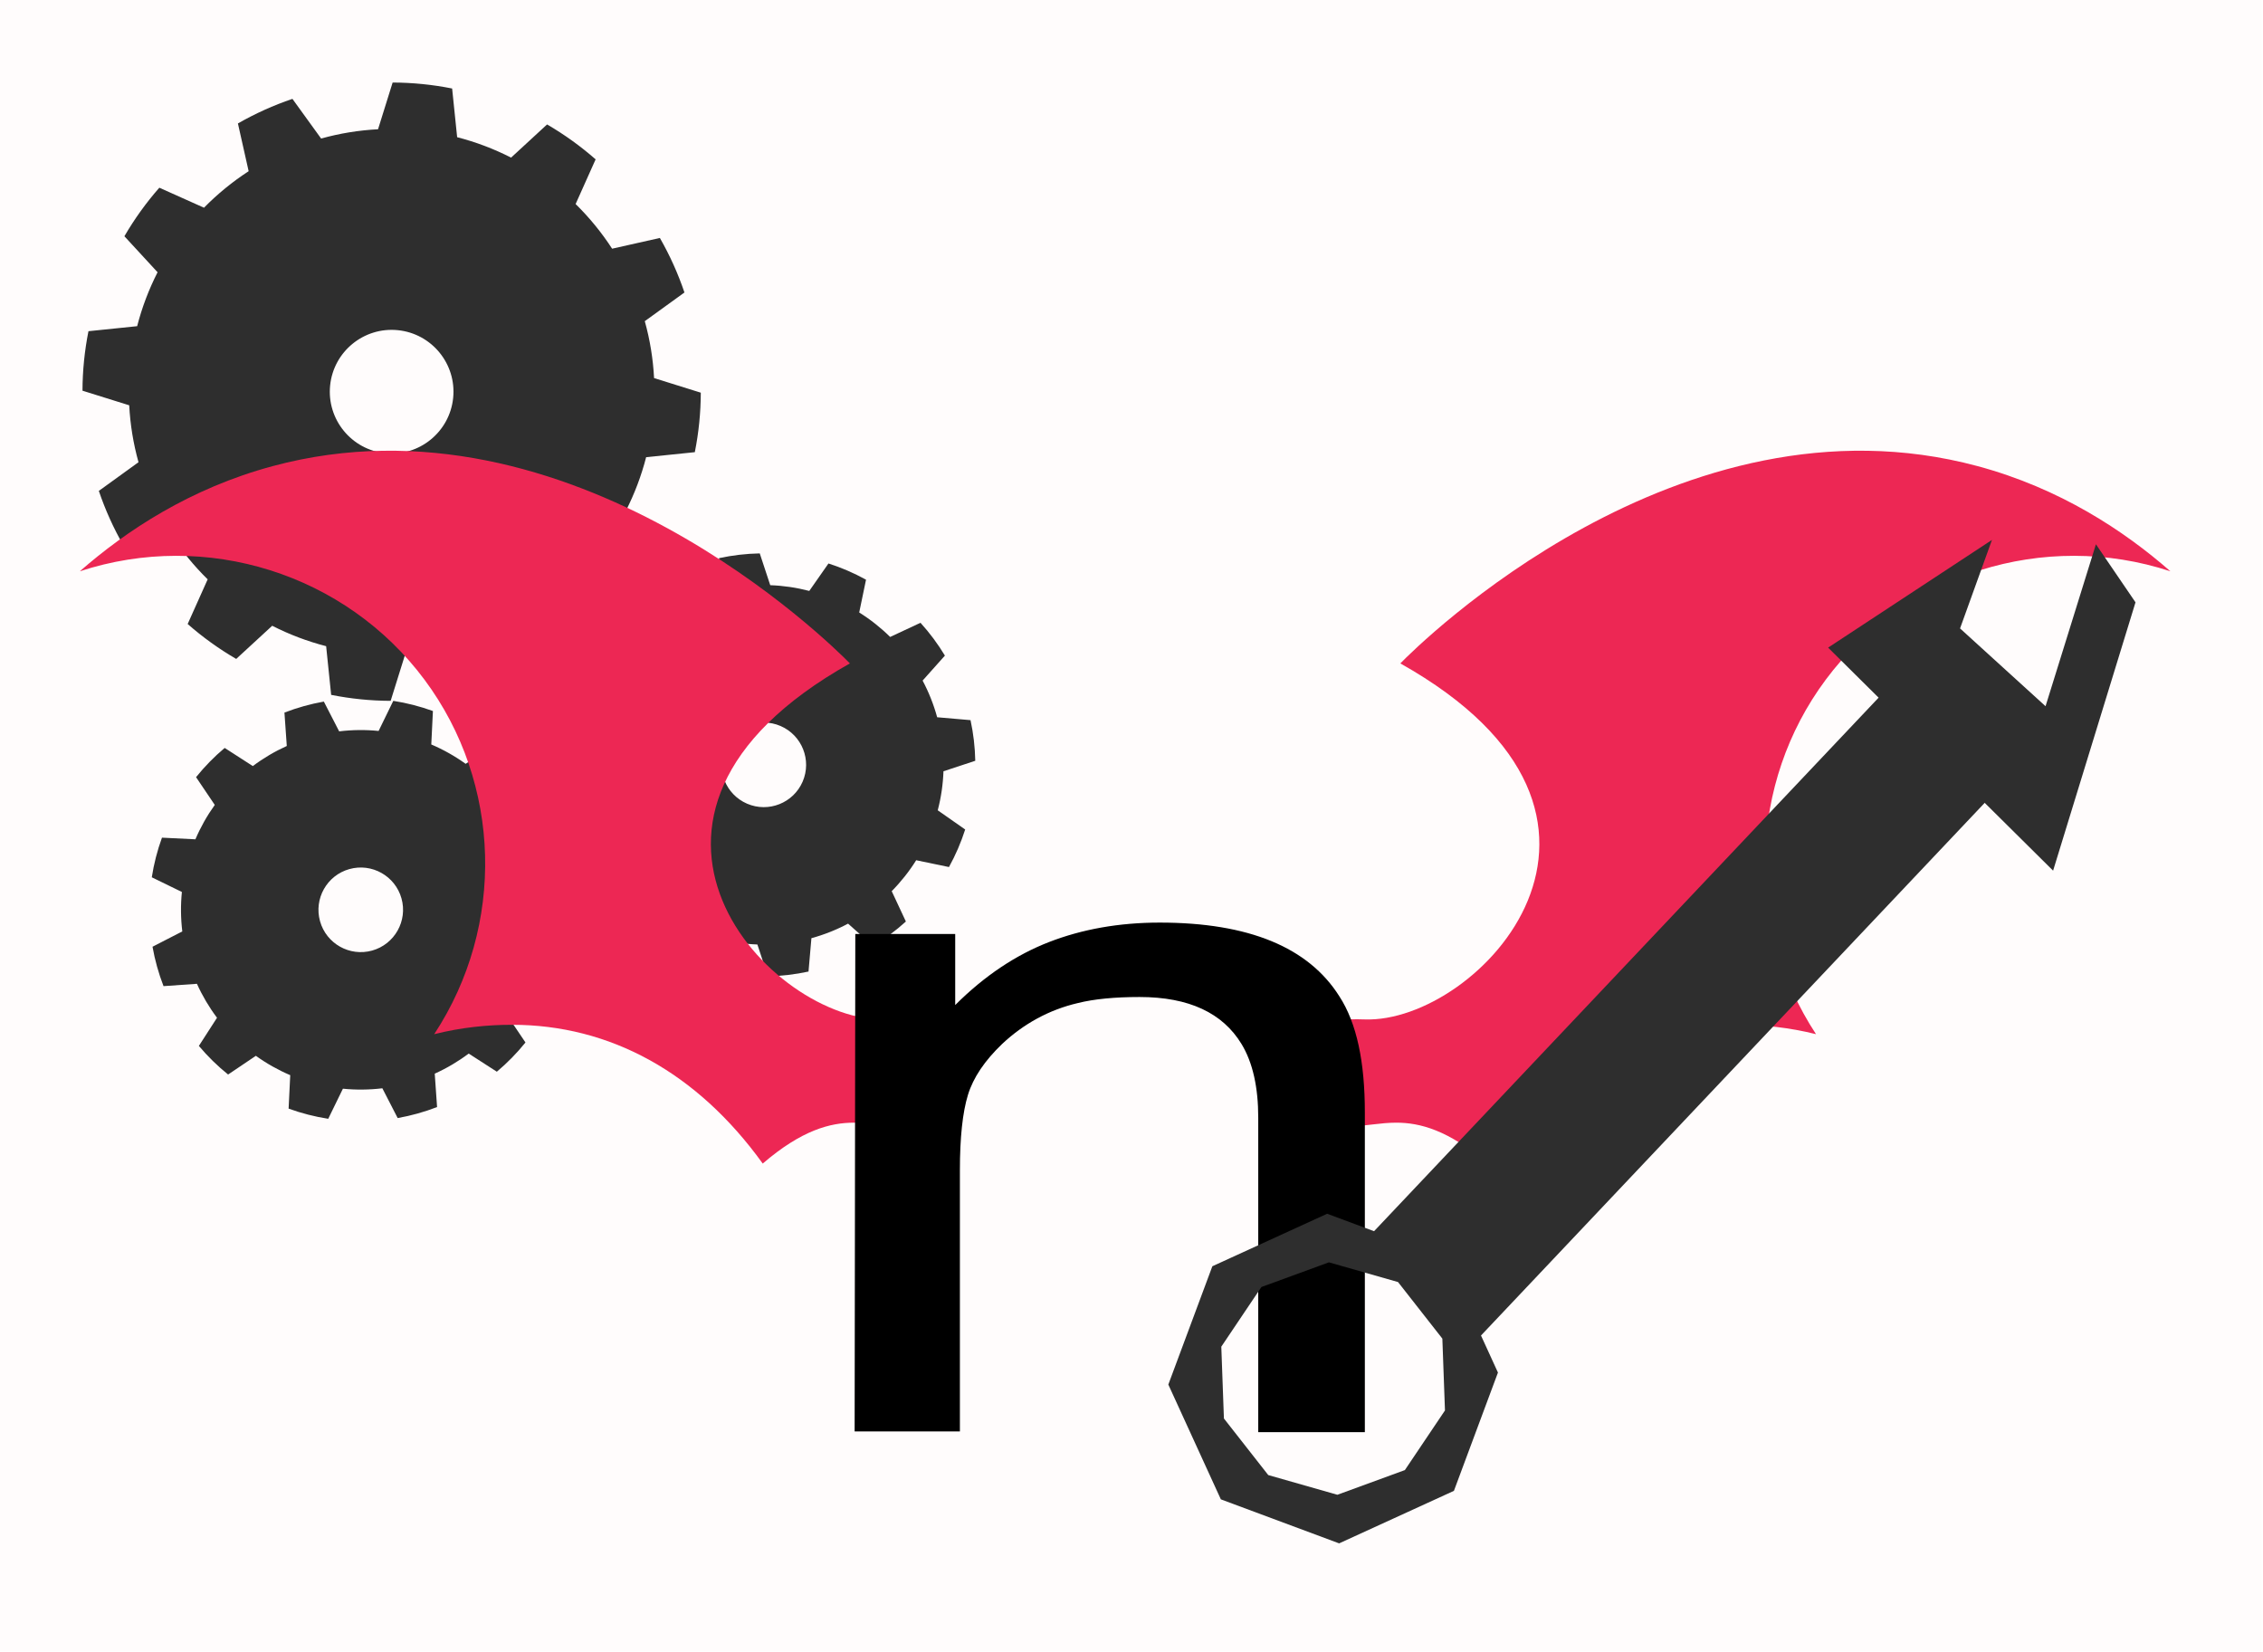
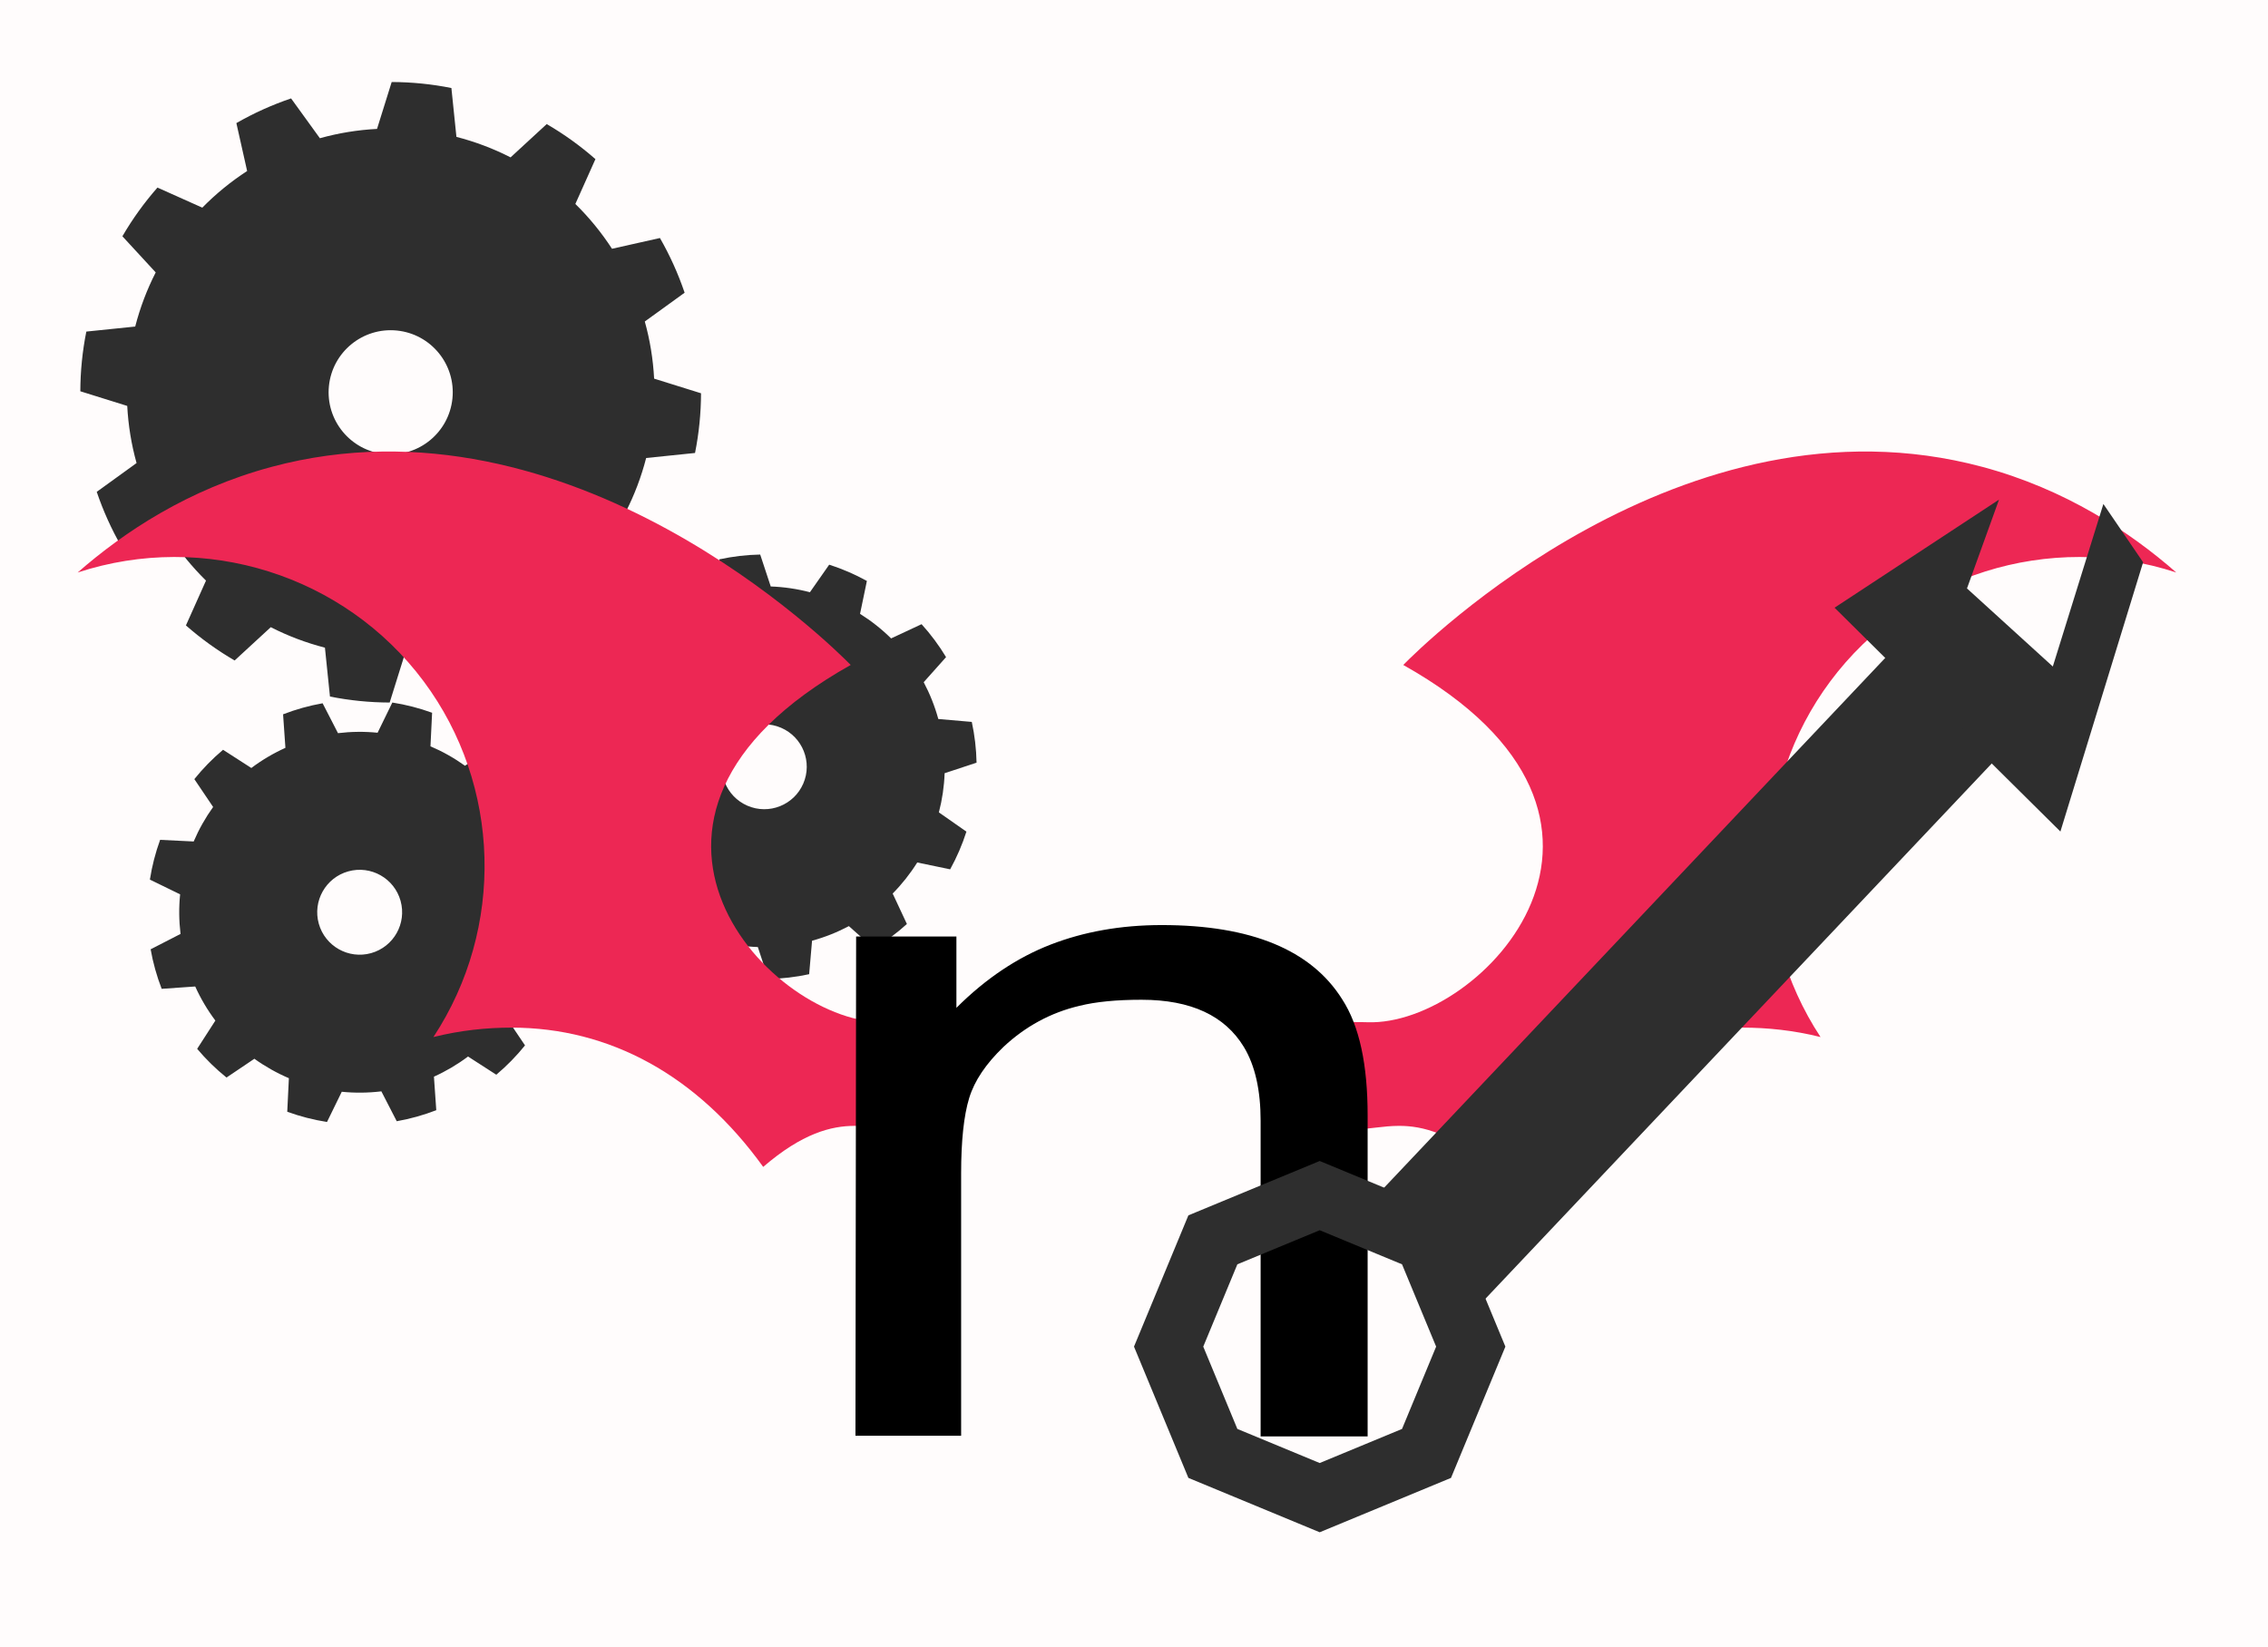
- <svg xmlns="http://www.w3.org/2000/svg" width="100%" height="100%" viewBox="0 0 914 667" version="1.1" xml:space="preserve" style="fill-rule:evenodd;clip-rule:evenodd;stroke-linejoin:round;stroke-miterlimit:2;">
-   <g>
-     <rect x="0" y="0" width="913.496" height="666.992" style="fill:#fffcfc;" />
-     <g id="Cogs">
-       <path d="M182.612,35.746l2.023,19.666c7.542,1.941 14.848,4.707 21.785,8.246l14.539,-13.397c6.976,4.057 13.542,8.781 19.606,14.105l-8.081,18.043c5.561,5.452 10.505,11.5 14.743,18.034l19.289,-4.333c4.013,7.002 7.337,14.376 9.926,22.019l-16.02,11.585c2.09,7.502 3.348,15.212 3.751,22.99l18.871,5.893c-0.026,8.07 -0.834,16.118 -2.413,24.032l-19.666,2.023c-1.941,7.542 -4.707,14.848 -8.246,21.785l13.397,14.539c-4.057,6.976 -8.781,13.542 -14.105,19.606l-18.043,-8.081c-5.452,5.561 -11.5,10.505 -18.034,14.743l4.333,19.289c-7.002,4.013 -14.376,7.337 -22.019,9.926l-11.585,-16.02c-7.502,2.09 -15.212,3.348 -22.99,3.751l-5.893,18.871c-8.07,-0.026 -16.118,-0.834 -24.032,-2.413l-2.023,-19.666c-7.542,-1.941 -14.848,-4.707 -21.785,-8.246l-14.539,13.397c-6.976,-4.057 -13.542,-8.781 -19.606,-14.105l8.081,-18.043c-5.561,-5.452 -10.505,-11.5 -14.743,-18.034l-19.289,4.333c-4.013,-7.002 -7.337,-14.376 -9.926,-22.019l16.02,-11.585c-2.09,-7.502 -3.348,-15.212 -3.751,-22.99l-18.871,-5.893c0.026,-8.07 0.834,-16.118 2.413,-24.032l19.666,-2.023c1.941,-7.542 4.707,-14.848 8.246,-21.785l-13.397,-14.539c4.057,-6.976 8.781,-13.542 14.105,-19.606l18.043,8.081c5.452,-5.561 11.5,-10.505 18.034,-14.743l-4.333,-19.289c7.002,-4.013 14.376,-7.337 22.019,-9.926l11.585,16.02c7.502,-2.09 15.212,-3.348 22.99,-3.751l5.893,-18.871c8.07,0.026 16.118,0.834 24.032,2.413Zm-21.937,97.604c13.714,1.377 23.73,13.629 22.353,27.343c-1.377,13.714 -13.629,23.73 -27.343,22.353c-13.714,-1.377 -23.73,-13.629 -22.353,-27.343c1.377,-13.714 13.629,-23.73 27.343,-22.353Z" style="fill:#2e2e2e;" />
-       <path d="M130.799,283.358l6.184,12.028c5.289,-0.64 10.632,-0.696 15.933,-0.167l5.93,-12.155c5.455,0.849 10.814,2.225 16.003,4.108l-0.659,13.508c4.9,2.09 9.556,4.713 13.882,7.822l11.213,-7.561c4.299,3.463 8.253,7.334 11.805,11.56l-7.324,11.369c3.199,4.26 5.919,8.86 8.112,13.715l13.491,-0.942c1.992,5.148 3.48,10.478 4.444,15.913l-12.028,6.184c0.64,5.289 0.696,10.632 0.167,15.933l12.155,5.93c-0.849,5.455 -2.225,10.814 -4.108,16.003l-13.508,-0.659c-2.09,4.9 -4.713,9.556 -7.822,13.882l7.561,11.213c-3.463,4.299 -7.334,8.253 -11.56,11.805l-11.369,-7.324c-4.26,3.199 -8.86,5.919 -13.715,8.112l0.942,13.491c-5.148,1.992 -10.478,3.48 -15.913,4.444l-6.184,-12.028c-5.289,0.64 -10.632,0.696 -15.933,0.167l-5.93,12.155c-5.455,-0.849 -10.814,-2.225 -16.003,-4.108l0.659,-13.508c-4.9,-2.09 -9.556,-4.713 -13.882,-7.822l-11.213,7.561c-4.299,-3.463 -8.253,-7.334 -11.805,-11.56l7.324,-11.369c-3.199,-4.26 -5.919,-8.86 -8.112,-13.715l-13.491,0.942c-1.992,-5.148 -3.48,-10.478 -4.444,-15.913l12.028,-6.184c-0.64,-5.289 -0.696,-10.632 -0.167,-15.933l-12.155,-5.93c0.849,-5.455 2.225,-10.814 4.108,-16.003l13.508,0.659c2.09,-4.9 4.713,-9.556 7.822,-13.882l-7.561,-11.213c3.463,-4.299 7.334,-8.253 11.56,-11.805l11.369,7.324c4.26,-3.199 8.86,-5.919 13.715,-8.112l-0.942,-13.491c5.148,-1.992 10.478,-3.48 15.913,-4.444Zm10.314,67.652c9.081,-2.536 18.513,2.778 21.048,11.859c2.536,9.081 -2.778,18.513 -11.859,21.048c-9.081,2.536 -18.513,-2.778 -21.048,-11.859c-2.536,-9.081 2.778,-18.513 11.859,-21.048Z" style="fill:#2e2e2e;" />
-       <path d="M349.777,234.13l-2.752,13.241c4.516,2.827 8.706,6.142 12.496,9.886l12.253,-5.725c3.708,4.089 7.011,8.529 9.863,13.255l-9.004,10.091c2.497,4.706 4.469,9.673 5.879,14.81l13.473,1.169c1.167,5.396 1.808,10.892 1.914,16.411l-12.843,4.237c-0.19,5.324 -0.966,10.611 -2.314,15.765l11.084,7.749c-1.687,5.256 -3.88,10.336 -6.548,15.169l-13.241,-2.752c-2.827,4.516 -6.142,8.706 -9.886,12.496l5.725,12.253c-4.089,3.708 -8.529,7.011 -13.255,9.863l-10.091,-9.004c-4.706,2.497 -9.673,4.469 -14.81,5.879l-1.169,13.473c-5.396,1.167 -10.892,1.808 -16.411,1.914l-4.237,-12.843c-5.324,-0.19 -10.611,-0.966 -15.765,-2.314l-7.749,11.084c-5.256,-1.687 -10.336,-3.88 -15.169,-6.548l2.752,-13.241c-4.516,-2.827 -8.706,-6.142 -12.496,-9.886l-12.253,5.725c-3.708,-4.089 -7.011,-8.529 -9.863,-13.255l9.004,-10.091c-2.497,-4.706 -4.469,-9.673 -5.879,-14.81l-13.473,-1.169c-1.167,-5.396 -1.808,-10.892 -1.914,-16.411l12.843,-4.237c0.19,-5.324 0.966,-10.611 2.314,-15.765l-11.084,-7.749c1.687,-5.256 3.88,-10.336 6.548,-15.169l13.241,2.752c2.827,-4.516 6.142,-8.706 9.886,-12.496l-5.725,-12.253c4.089,-3.708 8.529,-7.011 13.255,-9.863l10.091,9.004c4.706,-2.497 9.673,-4.469 14.81,-5.879l1.169,-13.473c5.396,-1.167 10.892,-1.808 16.411,-1.914l4.237,12.843c5.324,0.19 10.611,0.966 15.765,2.314l7.749,-11.084c5.256,1.687 10.336,3.88 15.169,6.548Zm-34.509,59.096c8.656,3.737 12.65,13.799 8.914,22.455c-3.737,8.656 -13.799,12.65 -22.455,8.914c-8.656,-3.737 -12.65,-13.799 -8.914,-22.455c3.737,-8.656 13.799,-12.65 22.455,-8.914Z" style="fill:#2e2e2e;" />
+ <svg xmlns="http://www.w3.org/2000/svg" width="100%" height="100%" viewBox="0 0 219 159" version="1.1" xml:space="preserve" style="fill-rule:evenodd;clip-rule:evenodd;stroke-linejoin:round;stroke-miterlimit:2;">
+   <g transform="matrix(1,0,0,1,-128,-20)">
+     <g transform="matrix(1.047771,0,0,1.073787,-14.48084,-10.06026)">
+       <rect x="135.757" y="27.922" width="209.243" height="149.078" style="fill:rgb(255,252,252);" />
    </g>
-     <g id="Logo">
-       <path d="M733.466,417.688c-10.831,-2.71 -21.392,-3.792 -31.411,-3.792c-39.534,0 -74.736,19.224 -101.273,56.052c-15.705,-13.539 -27.35,-16.518 -36.826,-16.518c-6.5,0 -12.186,1.355 -17.331,1.355c-10.56,0 -19.495,-5.418 -31.681,-38.994c7.582,-3.521 16.518,-4.063 25.724,-4.063c3.521,0 7.043,-0.125 10.56,0c45.811,1.628 124.966,-81.723 14.352,-143.786c7.361,-7.534 112.589,-112.069 233.053,-79.706c33.437,8.983 59.315,26.168 77.961,42.493c-51.073,-16.761 -107.363,1.016 -139.219,43.821c-31.132,41.83 -32.742,99.246 -3.909,143.135l0,0.002Zm-558.088,0c10.83,-2.71 21.392,-3.792 31.411,-3.792c39.534,0 74.736,19.224 101.273,56.052c15.705,-13.539 27.348,-16.518 36.826,-16.518c6.498,0 12.185,1.355 17.329,1.355c10.56,0 19.497,-5.418 31.681,-38.994c-7.582,-3.521 -16.516,-4.063 -25.724,-4.063c-3.521,0 -7.042,-0.125 -10.56,0c-45.811,1.628 -124.965,-81.723 -14.35,-143.786c-7.362,-7.534 -112.591,-112.069 -233.053,-79.706c-33.439,8.983 -59.316,26.168 -77.963,42.493c51.073,-16.759 107.363,1.016 139.221,43.821c31.131,41.83 32.742,99.248 3.908,143.135" style="fill:#ed2754;fill-rule:nonzero;" />
-       <path d="M345.45,377.226l40.347,0l0,28.703c11.914,-11.914 24.642,-20.308 37.91,-25.453c13.268,-5.145 28.161,-7.854 44.679,-7.854c36.013,0 60.113,10.019 72.57,29.788c7.042,10.83 10.29,26.535 10.29,46.845l0,129.163l-43.055,0l0,-126.997c0,-12.185 -2.166,-22.205 -6.771,-29.787c-7.582,-12.455 -21.121,-18.955 -41.158,-18.955c-10.019,0 -18.415,0.813 -24.913,2.437c-11.643,2.71 -21.934,8.396 -30.598,16.518c-7.042,6.771 -11.644,13.539 -13.81,20.579c-2.166,7.04 -3.25,17.331 -3.25,30.328l0,105.605l-42.513,0l0.271,-200.92Z" style="fill-rule:nonzero;" />
+     <g id="Cogs" transform="matrix(1,0,0,1,-14.52535,9.953061)">
+       <g transform="matrix(2.056407,0.206463,-0.206463,2.056407,-88.76834,-137.9739)">
+         <path d="M139.902,62.068L140.364,64.317C141.258,64.454 142.134,64.688 142.977,65.017L144.502,63.3C145.355,63.688 146.168,64.158 146.93,64.703L146.206,66.881C146.912,67.447 147.553,68.088 148.119,68.794L150.297,68.07C150.842,68.832 151.312,69.645 151.7,70.498L149.983,72.023C150.312,72.866 150.546,73.742 150.683,74.636L152.932,75.098C153.023,76.03 153.023,76.97 152.932,77.902L150.683,78.364C150.546,79.258 150.312,80.134 149.983,80.977L151.7,82.502C151.312,83.355 150.842,84.168 150.297,84.93L148.119,84.206C147.553,84.912 146.912,85.553 146.206,86.119L146.93,88.297C146.168,88.842 145.355,89.312 144.502,89.7L142.977,87.983C142.134,88.312 141.258,88.546 140.364,88.683L139.902,90.932C138.97,91.023 138.03,91.023 137.098,90.932L136.636,88.683C135.742,88.546 134.866,88.312 134.023,87.983L132.498,89.7C131.645,89.312 130.832,88.842 130.07,88.297L130.794,86.119C130.088,85.553 129.447,84.912 128.881,84.206L126.703,84.93C126.158,84.168 125.688,83.355 125.3,82.502L127.017,80.977C126.688,80.134 126.454,79.258 126.317,78.364L124.068,77.902C123.977,76.97 123.977,76.03 124.068,75.098L126.317,74.636C126.454,73.742 126.688,72.866 127.017,72.023L125.3,70.498C125.688,69.645 126.158,68.832 126.703,68.07L128.881,68.794C129.447,68.088 130.088,67.447 130.794,66.881L130.07,64.703C130.832,64.158 131.645,63.688 132.498,63.3L134.023,65.017C134.866,64.688 135.742,64.454 136.636,64.317L137.098,62.068C138.03,61.977 138.97,61.977 139.902,62.068ZM138.5,73.6C140.101,73.6 141.4,74.899 141.4,76.5C141.4,78.101 140.101,79.4 138.5,79.4C136.899,79.4 135.6,78.101 135.6,76.5C135.6,74.899 136.899,73.6 138.5,73.6Z" style="fill:rgb(46,46,46);" />
+       </g>
+       <g transform="matrix(1.361703,-0.380232,0.380232,1.361703,-40.42757,46.65201)">
+         <path d="M139.902,62.068L140.364,64.317C141.258,64.454 142.134,64.688 142.977,65.017L144.502,63.3C145.355,63.688 146.168,64.158 146.93,64.703L146.206,66.881C146.912,67.447 147.553,68.088 148.119,68.794L150.297,68.07C150.842,68.832 151.312,69.645 151.7,70.498L149.983,72.023C150.312,72.866 150.546,73.742 150.683,74.636L152.932,75.098C153.023,76.03 153.023,76.97 152.932,77.902L150.683,78.364C150.546,79.258 150.312,80.134 149.983,80.977L151.7,82.502C151.312,83.355 150.842,84.168 150.297,84.93L148.119,84.206C147.553,84.912 146.912,85.553 146.206,86.119L146.93,88.297C146.168,88.842 145.355,89.312 144.502,89.7L142.977,87.983C142.134,88.312 141.258,88.546 140.364,88.683L139.902,90.932C138.97,91.023 138.03,91.023 137.098,90.932L136.636,88.683C135.742,88.546 134.866,88.312 134.023,87.983L132.498,89.7C131.645,89.312 130.832,88.842 130.07,88.297L130.794,86.119C130.088,85.553 129.447,84.912 128.881,84.206L126.703,84.93C126.158,84.168 125.688,83.355 125.3,82.502L127.017,80.977C126.688,80.134 126.454,79.258 126.317,78.364L124.068,77.902C123.977,76.97 123.977,76.03 124.068,75.098L126.317,74.636C126.454,73.742 126.688,72.866 127.017,72.023L125.3,70.498C125.688,69.645 126.158,68.832 126.703,68.07L128.881,68.794C129.447,68.088 130.088,67.447 130.794,66.881L130.07,64.703C130.832,64.158 131.645,63.688 132.498,63.3L134.023,65.017C134.866,64.688 135.742,64.454 136.636,64.317L137.098,62.068C138.03,61.977 138.97,61.977 139.902,62.068ZM138.5,73.6C140.101,73.6 141.4,74.899 141.4,76.5C141.4,78.101 140.101,79.4 138.5,79.4C136.899,79.4 135.6,78.101 135.6,76.5C135.6,74.899 136.899,73.6 138.5,73.6Z" style="fill:rgb(46,46,46);" />
+       </g>
+       <g transform="matrix(1.298013,0.560333,-0.560333,1.298013,79.41645,-92.79704)">
+         <path d="M139.902,62.068L140.364,64.317C141.258,64.454 142.134,64.688 142.977,65.017L144.502,63.3C145.355,63.688 146.168,64.158 146.93,64.703L146.206,66.881C146.912,67.447 147.553,68.088 148.119,68.794L150.297,68.07C150.842,68.832 151.312,69.645 151.7,70.498L149.983,72.023C150.312,72.866 150.546,73.742 150.683,74.636L152.932,75.098C153.023,76.03 153.023,76.97 152.932,77.902L150.683,78.364C150.546,79.258 150.312,80.134 149.983,80.977L151.7,82.502C151.312,83.355 150.842,84.168 150.297,84.93L148.119,84.206C147.553,84.912 146.912,85.553 146.206,86.119L146.93,88.297C146.168,88.842 145.355,89.312 144.502,89.7L142.977,87.983C142.134,88.312 141.258,88.546 140.364,88.683L139.902,90.932C138.97,91.023 138.03,91.023 137.098,90.932L136.636,88.683C135.742,88.546 134.866,88.312 134.023,87.983L132.498,89.7C131.645,89.312 130.832,88.842 130.07,88.297L130.794,86.119C130.088,85.553 129.447,84.912 128.881,84.206L126.703,84.93C126.158,84.168 125.688,83.355 125.3,82.502L127.017,80.977C126.688,80.134 126.454,79.258 126.317,78.364L124.068,77.902C123.977,76.97 123.977,76.03 124.068,75.098L126.317,74.636C126.454,73.742 126.688,72.866 127.017,72.023L125.3,70.498C125.688,69.645 126.158,68.832 126.703,68.07L128.881,68.794C129.447,68.088 130.088,67.447 130.794,66.881L130.07,64.703C130.832,64.158 131.645,63.688 132.498,63.3L134.023,65.017C134.866,64.688 135.742,64.454 136.636,64.317L137.098,62.068C138.03,61.977 138.97,61.977 139.902,62.068ZM138.5,73.6C140.101,73.6 141.4,74.899 141.4,76.5C141.4,78.101 140.101,79.4 138.5,79.4C136.899,79.4 135.6,78.101 135.6,76.5C135.6,74.899 136.899,73.6 138.5,73.6Z" style="fill:rgb(46,46,46);" />
+       </g>
    </g>
-     <g id="Wrench">
-       <path d="M846.52,219.82l15.984,23.454l-33.28,108.372l-90.867,-90.079l66.175,-43.504c0,-0 -12.889,35.748 -12.889,35.748l34.53,31.42l20.348,-65.41Z" style="fill:#2e2e2e;" />
-       <path d="M803.045,322.727l-207.728,219.667l-43.83,-41.448l207.728,-219.667l43.83,41.448Z" style="fill:#2e2e2e;" />
-       <path d="M536.016,490.214l47.779,17.783l21.21,46.359l-17.783,47.779l-46.359,21.21l-47.779,-17.783l-21.21,-46.359l17.783,-47.779l46.359,-21.21Zm0.715,19.628l-27.263,9.969l-16.197,24.089l1.056,29.009l17.905,22.848l27.915,7.96l27.263,-9.969l16.197,-24.089l-1.056,-29.009l-17.905,-22.848l-27.915,-7.96Z" style="fill:#2e2e2e;" />
+     <g id="Logo" transform="matrix(0.427839,0,0,0.427839,135.5005,63.61083)">
+       <path d="M393.354,132.19C387.278,130.67 381.354,130.063 375.734,130.063C353.557,130.063 333.81,140.847 318.924,161.506C310.114,153.911 303.582,152.24 298.266,152.24C294.62,152.24 291.43,153 288.544,153C282.62,153 277.608,149.961 270.772,131.126C275.025,129.151 280.038,128.847 285.202,128.847C287.177,128.847 289.153,128.777 291.126,128.847C316.824,129.76 361.227,83.004 299.177,48.189C303.306,43.963 362.335,-14.677 429.91,3.477C448.667,8.516 463.183,18.156 473.643,27.314C444.993,17.912 413.417,27.884 395.547,51.896C378.083,75.361 377.18,107.569 393.354,132.189L393.354,132.19ZM80.29,132.19C86.365,130.67 92.29,130.063 97.91,130.063C120.087,130.063 139.834,140.847 154.72,161.506C163.53,153.911 170.061,152.24 175.378,152.24C179.023,152.24 182.213,153 185.099,153C191.023,153 196.036,149.961 202.871,131.126C198.618,129.151 193.606,128.847 188.441,128.847C186.466,128.847 184.491,128.777 182.517,128.847C156.819,129.76 112.417,83.004 174.467,48.189C170.337,43.963 111.308,-14.677 43.734,3.477C24.976,8.516 10.46,18.156 0,27.314C28.65,17.913 60.226,27.884 78.097,51.896C95.56,75.361 96.464,107.57 80.289,132.189" style="fill:rgb(237,39,84);fill-rule:nonzero;" />
+       <path d="M175.693,109.493L198.326,109.493L198.326,125.594C205.009,118.911 212.149,114.202 219.592,111.316C227.035,108.43 235.389,106.91 244.655,106.91C264.857,106.91 278.376,112.53 285.364,123.62C289.314,129.695 291.136,138.505 291.136,149.898L291.136,222.353L266.984,222.353L266.984,151.113C266.984,144.278 265.769,138.657 263.186,134.404C258.933,127.417 251.338,123.771 240.098,123.771C234.478,123.771 229.768,124.227 226.123,125.138C219.592,126.658 213.819,129.848 208.959,134.404C205.009,138.202 202.427,141.999 201.212,145.948C199.997,149.897 199.389,155.67 199.389,162.961L199.389,222.201L175.541,222.201L175.693,109.493Z" style="fill-rule:nonzero;" />
+     </g>
+     <g id="Wrench" transform="matrix(1.120458,0,0,1.120458,-32.09186,-34.38552)">
+       <g transform="matrix(-0.739628,-0.673016,0.673016,-0.739628,515.7197,430.038)">
+         <path d="M369.206,121.105L363.292,119.693L352.942,97.727L380.324,98.899L376.111,115.331L373,107.809L363,107.809L369.206,121.105Z" style="fill:rgb(46,46,46);" />
+       </g>
+       <g transform="matrix(0.538781,0.509499,-0.687087,0.726575,221.6948,-89.66551)">
+         <rect x="262.575" y="84" width="17.425" height="64.759" style="fill:rgb(46,46,46);" />
+       </g>
+       <g transform="matrix(0.892492,0,0,0.892492,28.74843,25.33386)">
+         <path d="M255.311,138.138L267.991,143.39L273.242,156.069L267.991,168.748L255.311,174L242.632,168.748L237.38,156.069L242.632,143.39L255.311,138.138ZM255.311,144.826L247.361,148.119L244.068,156.069L247.361,164.019L255.311,167.312L263.262,164.019L266.555,156.069L263.262,148.119L255.311,144.826Z" style="fill:rgb(46,46,46);" />
+       </g>
    </g>
  </g>
</svg>
